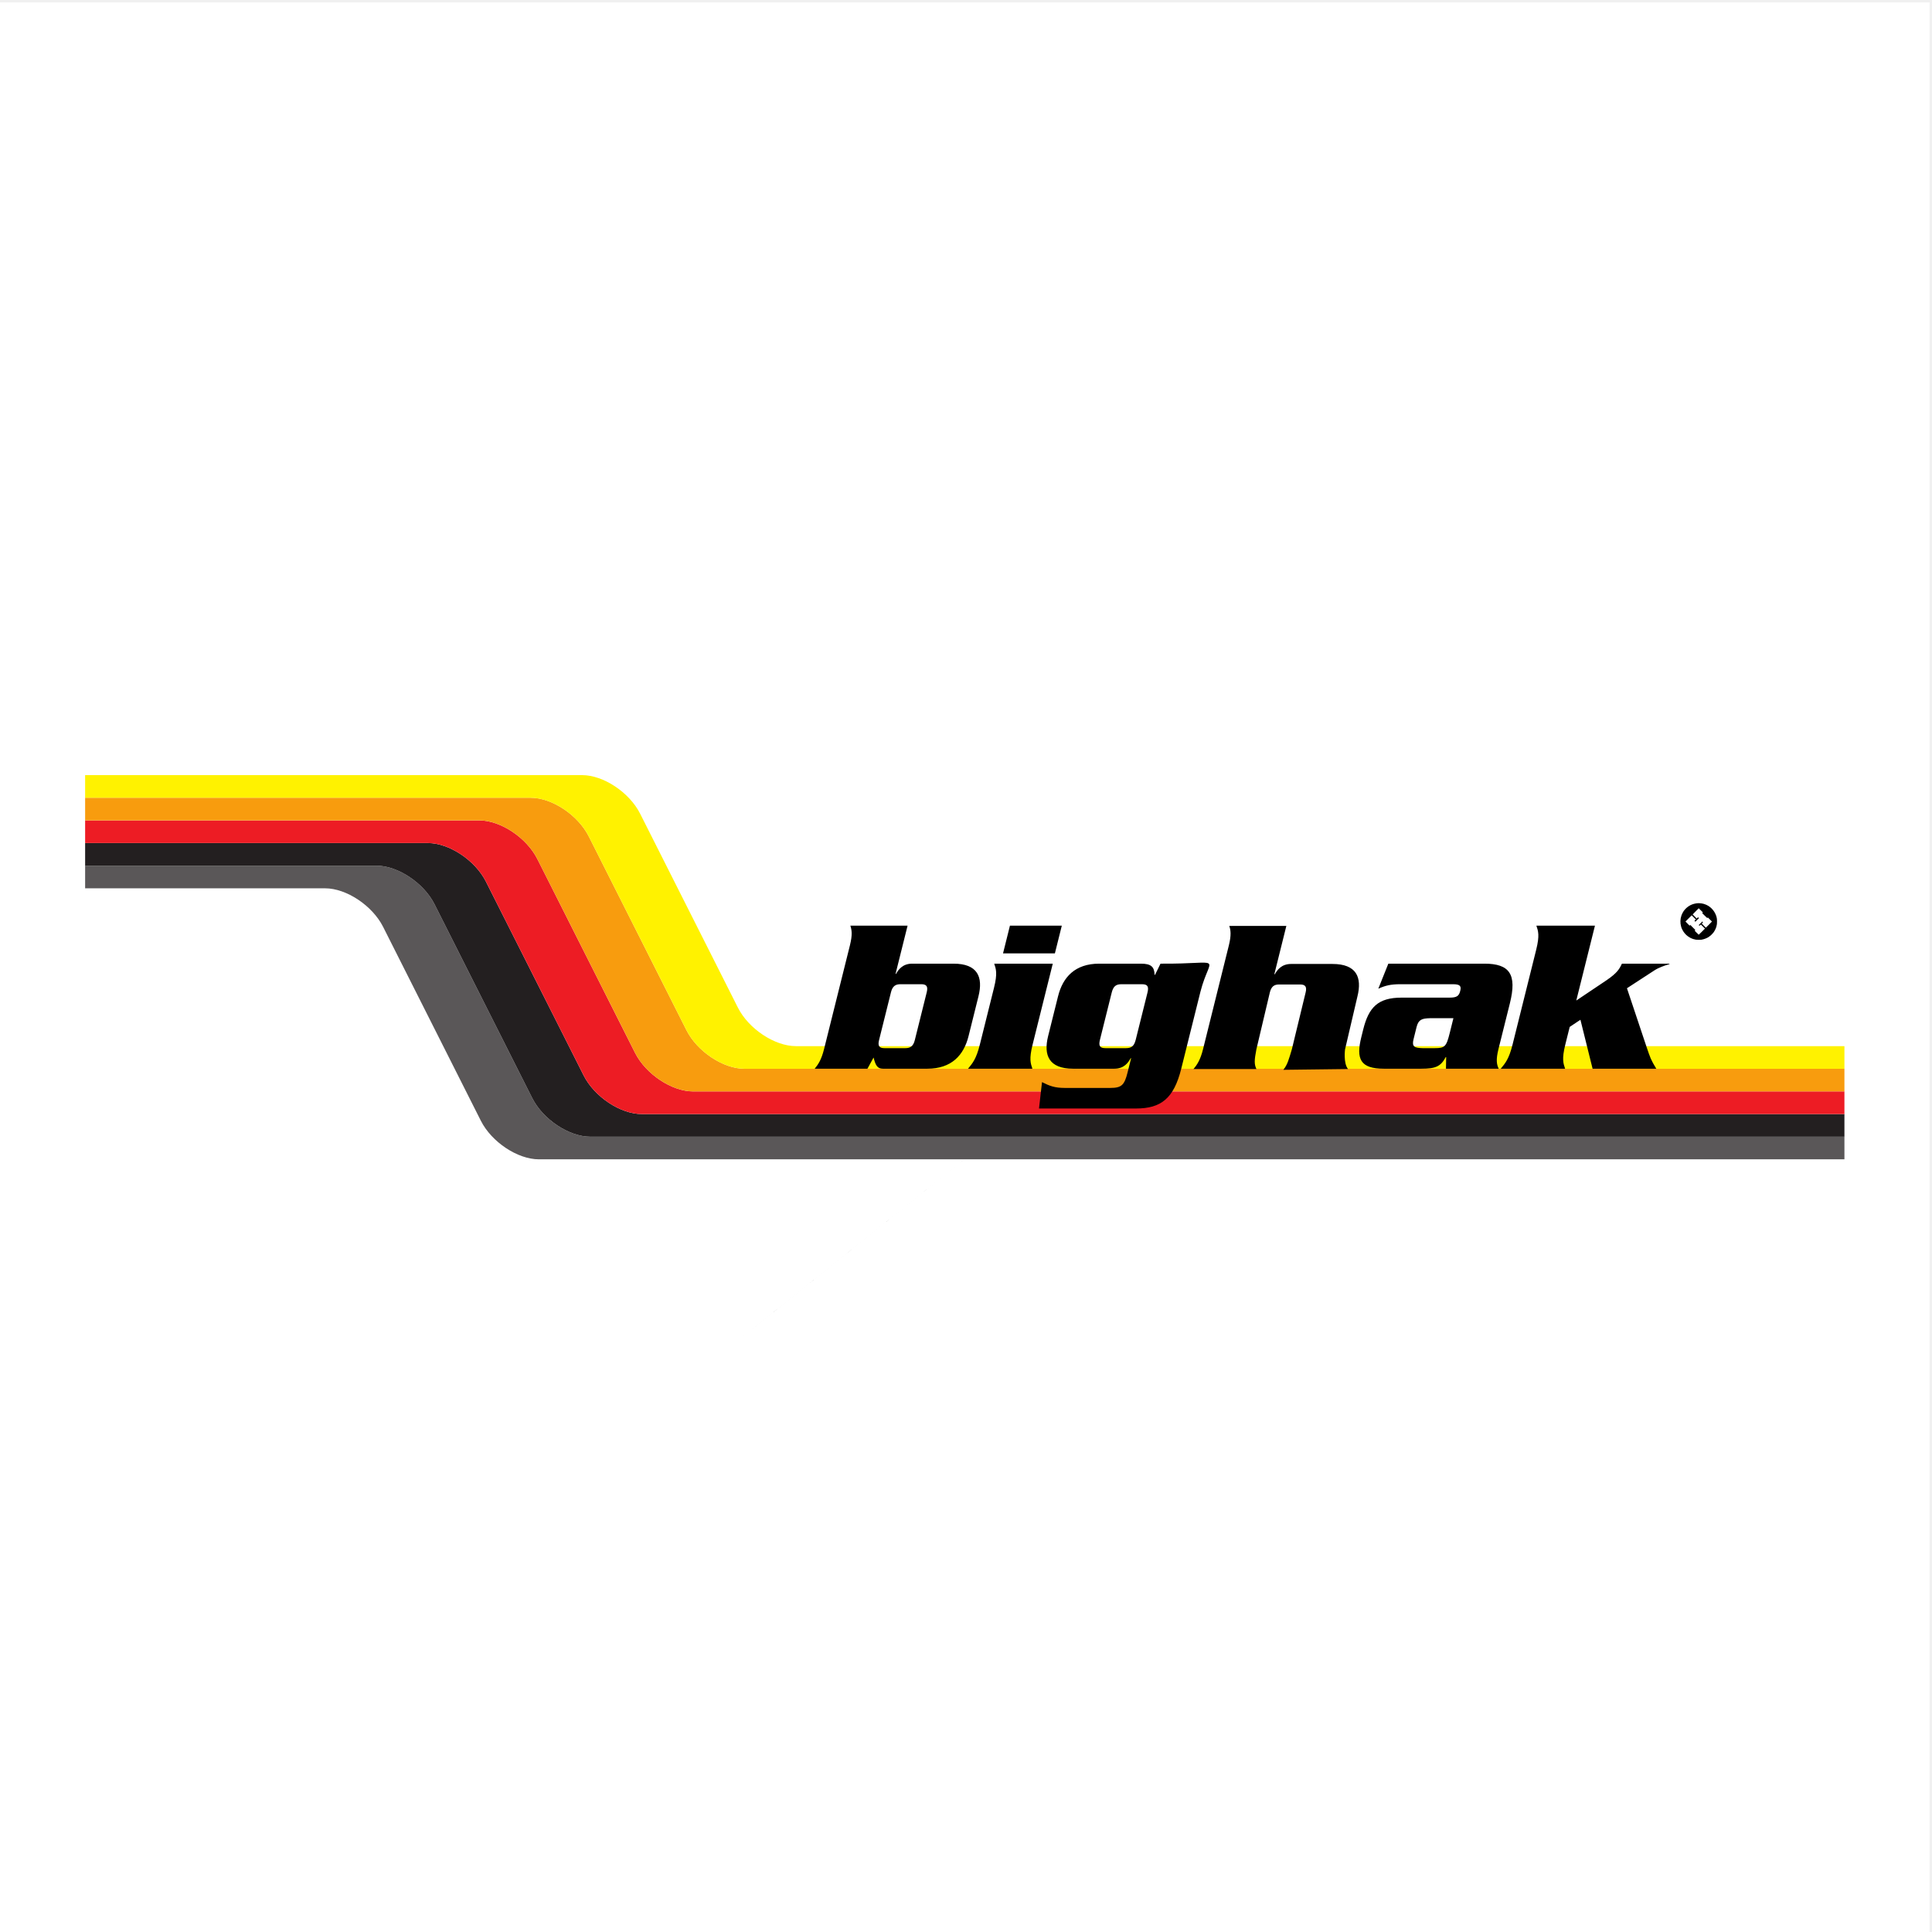
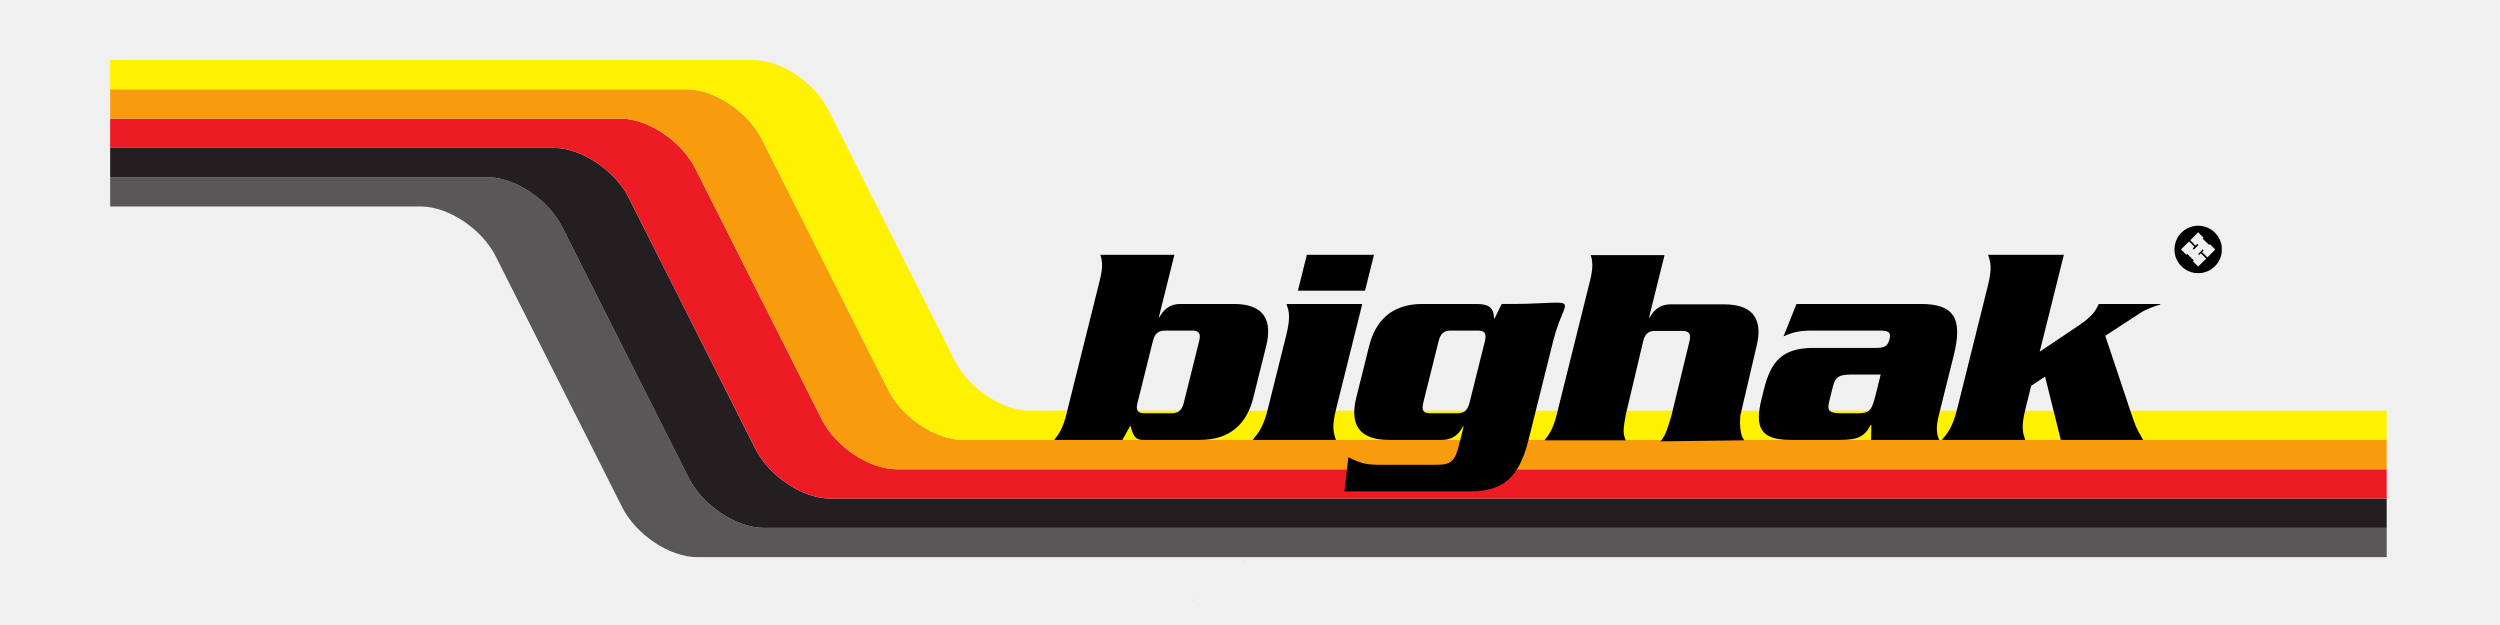
- <svg xmlns="http://www.w3.org/2000/svg" version="1.1" width="241.25" height="241.25" id="svg2" xml:space="preserve">
+ <svg xmlns="http://www.w3.org/2000/svg" version="1.1" width="241.25" height="60.25" id="svg2" xml:space="preserve">
  <defs id="defs6" />
-   <g transform="matrix(1.25,0,0,-1.25,0,241.25)" id="g10">
+   <g transform="matrix(1.25,0,0,-1.25,0,150.25)" id="g10">
    <g transform="scale(0.1,0.1)" id="g12">
-       <path d="m 0,0 1927.56,0 0,1927.56 L 0,1927.56 0,0 z" id="path14" style="fill:#ffffff;fill-opacity:1;fill-rule:evenodd;stroke:none" />
      <path d="m 1842.52,794.484 -1252.832,0 c -21.297,0 -47.266,17.266 -57.989,38.559 l -91.855,182.217 -5.762,11.43 c -10.73,21.29 -36.691,38.54 -57.98,38.54 l -291.063,0 0,-22.62 239.711,0 c 21.289,0 47.25,-17.25 57.984,-38.54 l 5.758,-11.437 91.856,-182.211 c 10.73,-21.289 36.695,-38.543 57.988,-38.543 l 1304.184,0 0,22.605" id="path16" style="fill:#5a5758;fill-opacity:1;fill-rule:nonzero;stroke:none" />
      <path d="m 1842.52,817.105 -1201.485,0 c -21.289,0 -47.258,17.254 -57.988,38.547 l -91.856,182.218 -5.757,11.43 c -10.739,21.29 -36.692,38.54 -57.985,38.54 l -342.41,0 0,-22.61 291.063,0 c 21.289,0 47.25,-17.25 57.98,-38.54 l 5.762,-11.43 91.855,-182.217 c 10.723,-21.293 36.692,-38.559 57.989,-38.559 l 1252.832,0 0,22.621" id="path18" style="fill:#231f20;fill-opacity:1;fill-rule:nonzero;stroke:none" />
      <path d="m 1842.52,839.711 -1150.137,0 c -21.293,0 -47.258,17.266 -57.985,38.555 l -91.855,182.214 -5.762,11.43 c -10.734,21.29 -36.691,38.55 -57.98,38.55 l -393.762,0 0,-22.62 342.41,0 c 21.293,0 47.246,-17.25 57.985,-38.54 l 5.757,-11.43 91.856,-182.218 c 10.73,-21.293 36.699,-38.547 57.988,-38.547 l 1201.485,0 0,22.606" id="path20" style="fill:#ed1c24;fill-opacity:1;fill-rule:nonzero;stroke:none" />
      <path d="m 1842.52,862.332 -1098.79,0 c -21.285,0 -47.253,17.254 -57.988,38.543 l -91.847,182.215 -5.766,11.43 c -10.734,21.29 -36.688,38.55 -57.981,38.55 l -445.109,0 0,-22.61 393.762,0 c 21.289,0 47.246,-17.26 57.98,-38.55 l 5.762,-11.43 91.855,-182.214 c 10.727,-21.289 36.692,-38.555 57.985,-38.555 l 1150.137,0 0,22.621" id="path22" style="fill:#f89c0e;fill-opacity:1;fill-rule:nonzero;stroke:none" />
      <path d="m 1842.52,884.941 -1047.438,0 c -21.293,0 -47.262,17.266 -57.984,38.555 l -91.86,182.214 -5.758,11.43 c -10.734,21.29 -36.691,38.54 -57.984,38.54 l -496.457,0 0,-22.61 445.109,0 c 21.293,0 47.247,-17.26 57.981,-38.55 l 5.766,-11.43 91.847,-182.215 c 10.735,-21.289 36.703,-38.543 57.988,-38.543 l 1098.79,0 0,22.609" id="path24" style="fill:#fff200;fill-opacity:1;fill-rule:nonzero;stroke:none" />
      <path d="m 1694.081,991.307 c -0.775,0.134 -1.213,0.241 -2.552,0.623 -0.747,0.213 -2.453,0.923 -3.119,1.298 -1.187,0.667 -1.396,0.8 -2.312,1.468 -2.324,1.693 -4.252,4.02 -5.554,6.703 -0.736,1.515 -0.823,1.739 -1.189,3.062 -1.023,3.692 -0.899,7.364 0.376,11.111 0.386,1.133 1.665,3.681 1.902,3.786 0.048,0.024 0.086,0.1 0.086,0.177 0,0.076 0.091,0.239 0.203,0.359 0.11,0.122 0.353,0.424 0.539,0.674 1.064,1.433 2.78,3.036 4.384,4.096 0.604,0.399 1.148,0.725 1.21,0.725 0.062,0 0.129,0.041 0.15,0.091 0.024,0.05 0.344,0.234 0.718,0.409 2.546,1.196 5.515,1.885 8.11,1.882 1.317,0 3.636,-0.314 4.594,-0.62 0.25,-0.079 0.658,-0.205 0.907,-0.281 5.41,-1.622 9.965,-6.101 11.832,-11.633 0.692,-2.051 0.86,-3.161 0.866,-5.728 0,-2.299 -0.072,-3.039 -0.471,-4.537 -0.091,-0.343 -0.208,-0.777 -0.257,-0.964 -0.442,-1.669 -1.983,-4.627 -3.074,-5.898 -1.678,-1.958 -2.63,-2.827 -4.457,-4.071 -1.81,-1.233 -4.823,-2.375 -7.346,-2.784 -1.007,-0.162 -4.486,-0.129 -5.545,0.053 l 0,0 z m 6.068,7.992 3.06,3.062 -2.063,2.051 -2.062,2.051 -0.658,-0.631 c -0.362,-0.347 -0.687,-0.631 -0.722,-0.632 -0.036,0 -0.213,0.153 -0.393,0.342 l -0.329,0.344 1.779,1.779 1.779,1.779 0.344,-0.329 c 0.189,-0.181 0.344,-0.37 0.344,-0.419 0,-0.05 -0.286,-0.362 -0.635,-0.695 l -0.634,-0.605 2.075,-2.068 2.075,-2.068 3.04,3.038 c 1.672,1.671 3.04,3.069 3.04,3.106 0,0.091 -3.932,4.005 -4.067,4.05 -0.057,0.024 -0.208,-0.096 -0.332,-0.254 -0.124,-0.16 -0.275,-0.289 -0.334,-0.289 -0.057,0 -1.214,1.106 -2.569,2.457 l -2.462,2.457 0.349,0.36 0.349,0.36 -2.074,2.06 -2.074,2.06 -3.034,-3.033 c -1.669,-1.668 -3.034,-3.066 -3.034,-3.108 0,-0.067 2.598,-2.699 3.667,-3.715 l 0.406,-0.386 0.658,0.638 0.658,0.638 0.449,-0.448 0.449,-0.447 -1.792,-1.778 -1.791,-1.778 -0.458,0.458 -0.458,0.458 0.696,0.665 0.696,0.665 -2.079,2.064 -2.079,2.064 -3.097,-3.099 -3.097,-3.099 2.067,-2.077 2.066,-2.077 0.335,0.384 0.335,0.384 2.514,-2.514 2.514,-2.514 -0.308,-0.322 c -0.17,-0.177 -0.308,-0.36 -0.308,-0.406 0,-0.127 3.893,-4.026 4.027,-4.035 0.062,0 1.491,1.37 3.175,3.054 z m -472.135,5.741 c 1.402,-4.24 2.168,-9.024 -0.5,-19.75 l -25.75,-103.5 c -2.668,-10.711 -5.981,-15.512 -9.5,-19.75 l 62.87,0.04 c -2.329,4.756 -2.131,8.781 -0.064,19.61 l 13.446,56.852 c 1.453,5.804 4.117,8 9.25,8 l 21,0 c 5.145,0 6.946,-2.196 5.5,-8 l -13.75,-56.75 c -3.044,-10.188 -4.334,-15.26 -8.5,-20.5 l 64.618,0.788 c -4.814,5.783 -2.979,19.61 -2.979,19.61 l 12.361,52.852 c 4.789,19.207 -0.887,32.5 -25,32.5 l -41.25,0 c -9.601,0 -13.856,-6.015 -16.25,-10.25 l -0.5,0 12,48.25 z M 813.844,862.395 c 3.519,4.238 6.703,8.937 9.371,19.648 l 25.832,103.602 c 2.668,10.726 1.832,15.405 0.43,19.645 l 57.16,0 -12.024,-48.216 0.446,0 c 2.394,4.235 6.578,10.262 16.179,10.262 l 41.309,0 c 24.113,0 29.703,-13.391 24.914,-32.598 l -9.906,-39.742 c -4.782,-19.207 -17.063,-32.601 -41.18,-32.601 l -44.422,0 c -5.59,0 -7.371,3.574 -9.277,11.167 l -6.133,-11.167 z m 64.297,28.578 c -1.45,-5.801 0.218,-8.039 5.359,-8.039 l 20.988,0 c 5.137,0 7.922,2.238 9.375,8.039 l 11.91,47.785 c 1.446,5.804 -0.226,8.043 -5.371,8.043 l -20.984,0 c -5.133,0 -7.918,-2.239 -9.371,-8.043 z m 114.836,52.254 c 3.617,14.507 1.992,18.746 0.207,24.109 l 58.496,0 -20.15,-80.832 c -3.62,-14.508 -1.99,-18.746 -0.21,-24.109 l -64.3,0 c 4.46,5.363 8.199,9.601 11.816,24.109 z m 67.723,62.063 -6.9,-27.681 -51.81,0 6.9,27.681 z m 69.25,-132.403 -0.45,0 c -2.45,-4.461 -6.63,-10.492 -16.23,-10.492 l -41.31,0 c -24.12,0 -29.71,13.394 -24.92,32.601 l 9.91,39.742 c 4.78,19.207 17.06,32.598 41.17,32.598 l 41.53,0 c 10.28,0 13.51,-3.125 13.74,-11.164 l 0.45,0 5.46,11.164 c 64.897,-0.535 49.772,10.293 39.93,-27.91 l -19.21,-77.031 c -7.4,-29.7 -20.18,-39.747 -45.18,-39.747 l -96.91,0 3,26.352 c 7.54,-3.797 12.62,-5.809 22.89,-5.809 l 45.32,0 c 11.39,0 14.13,2.907 17.3,15.629 z m 16.31,65.422 c 1.5,6.031 0.33,8.492 -5.48,8.492 l -20.54,0 c -5.81,0 -8.2,-2.461 -9.71,-8.492 l -11.69,-46.887 c -1.5,-6.027 -0.33,-8.488 5.48,-8.488 l 20.54,0 c 5.8,0 8.21,2.461 9.71,8.488 z m 60.82,29.027 c -804.72,-644.891 -402.36,-322.445 0,0 z m 275.83,0 c 25.23,0 32.61,-10.715 25.43,-39.52 l -11.42,-45.773 c -2.67,-10.711 -1.83,-15.41 0.24,-19.648 l -52.69,0 0.21,11.613 -0.44,0 c -5.03,-9.375 -10.04,-11.613 -24.33,-11.613 l -37.52,0 c -23.66,0 -27.91,9.82 -22.45,31.71 l 1.89,7.586 c 5.46,21.883 14.6,31.711 38.27,31.711 l 48.01,0 c 7.36,0 9.37,1.782 10.6,6.7 1.17,4.687 0.1,6.699 -7.27,6.699 l -52.46,0 c -9.83,0 -15.08,-1.348 -22.1,-4.473 l 10.02,25.008 z m -54.44,-54.484 c -8.09,-0.219 -11.49,-1.336 -13.39,-8.918 l -3,-12.067 c -1.9,-7.59 0.95,-8.707 8.93,-8.933 l 12.28,0 c 10.05,0 11.56,1.566 14.9,14.964 l 3.72,14.954 z m 139.61,-8.7 -4.4,-17.648 c -3.61,-14.508 -1.99,-18.746 -0.2,-24.109 l -64.3,0 c 4.45,5.363 8.2,9.601 11.81,24.109 l 23.6,94.676 c 3.62,14.511 2,18.758 0.21,24.11 l 58.5,0 -18.65,-74.794 30.29,20.316 c 10.77,7.368 12.89,11.387 15.29,16.524 l 47.56,0 -0.11,-0.445 c -5.08,-1.563 -10.44,-3.348 -14.96,-6.25 l -27.45,-17.868 19.69,-58.937 c 3.74,-10.949 4.08,-12.285 9.61,-21.441 l -63.63,0 -12.15,48.902 z" id="path3018" />
    </g>
  </g>
</svg>
